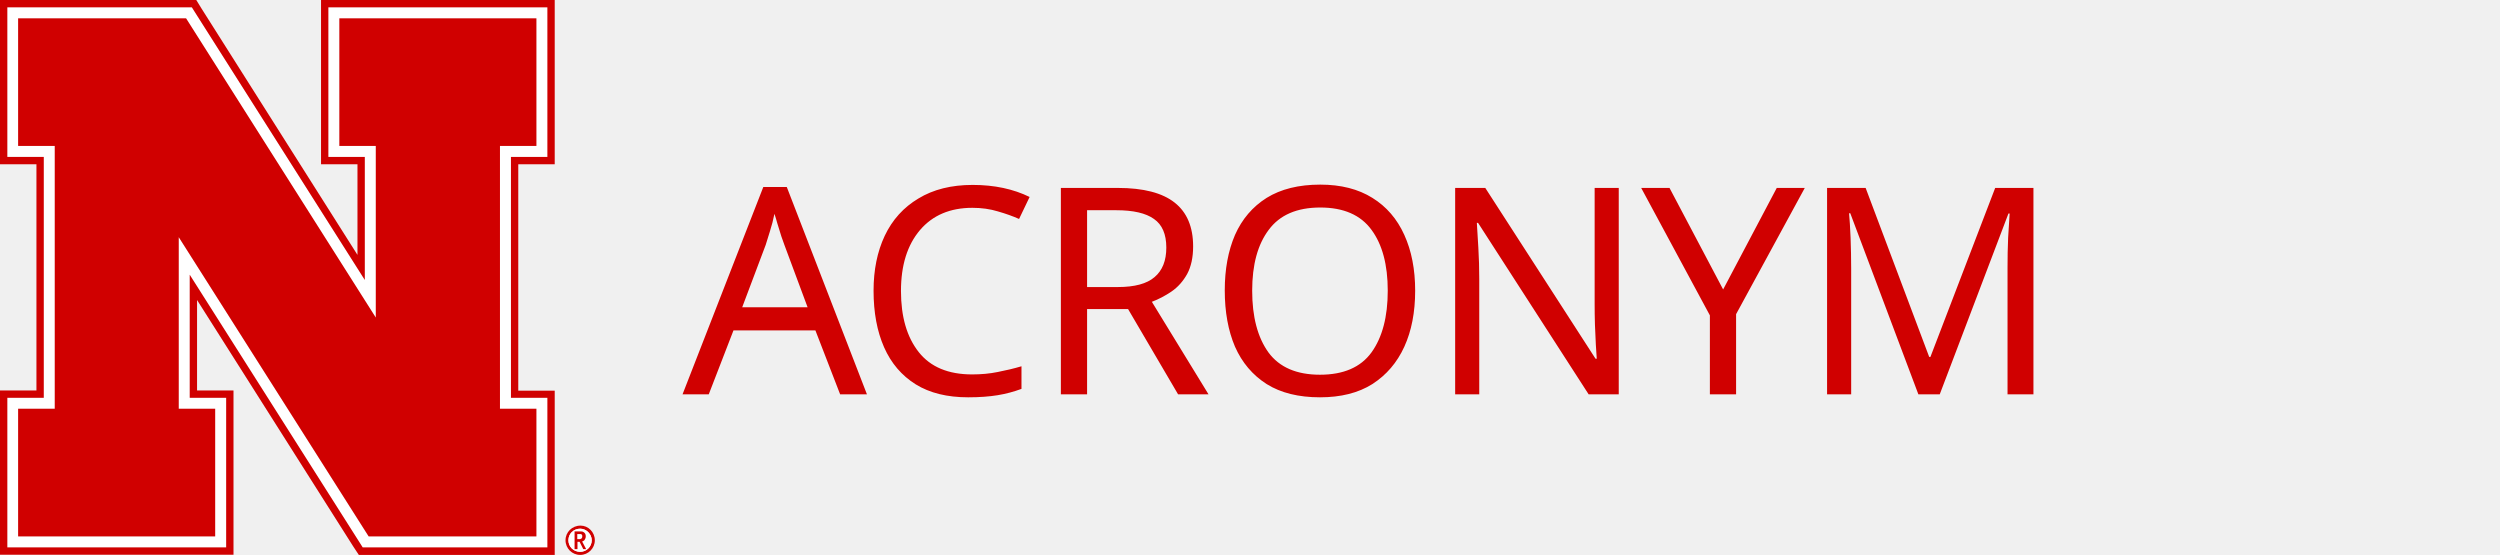
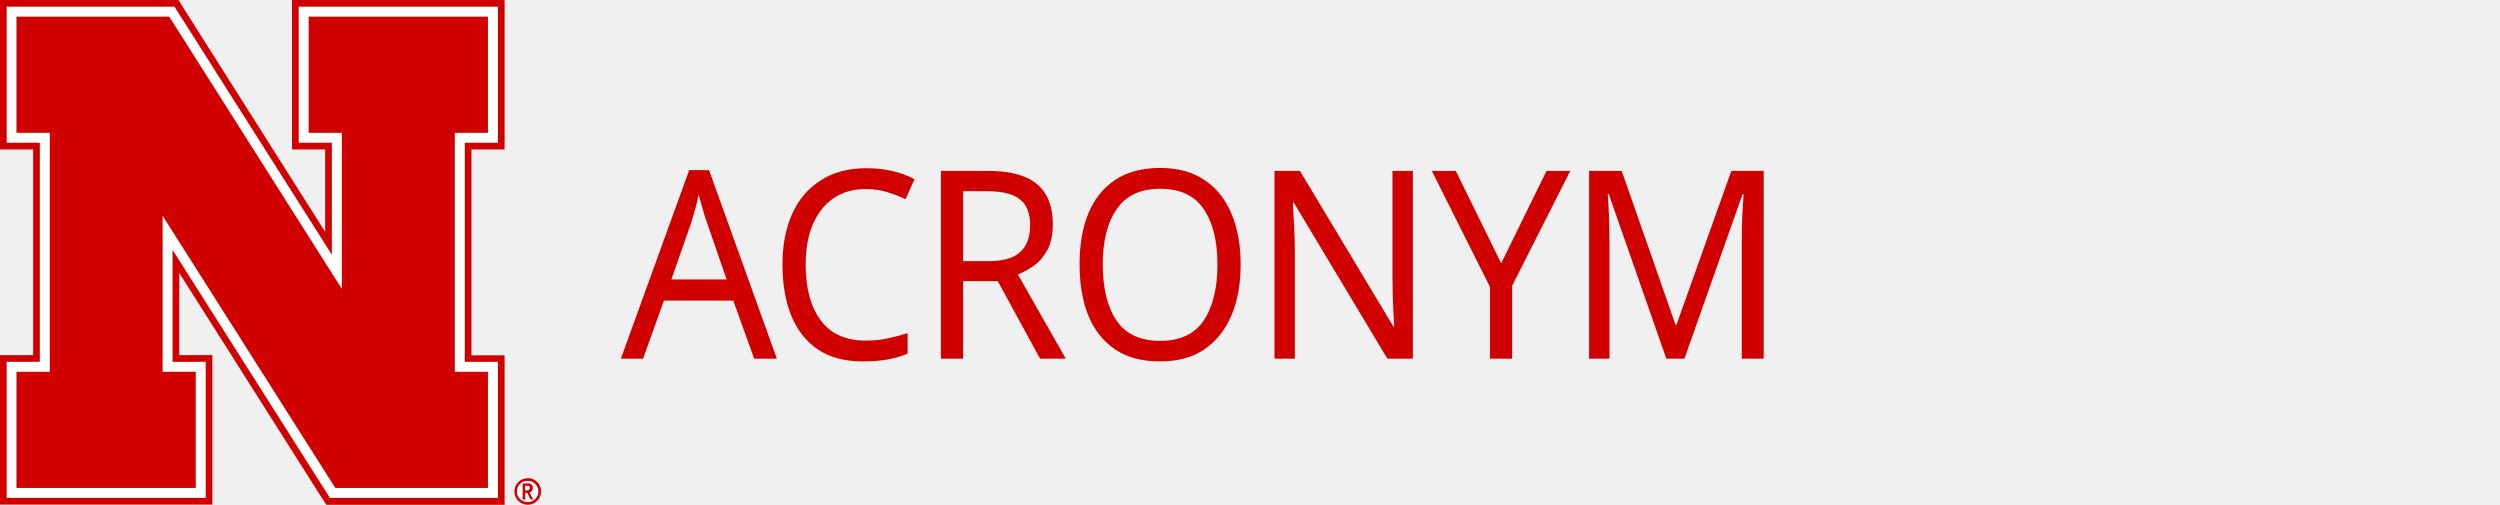
- <svg xmlns="http://www.w3.org/2000/svg" id="a" data-name="h_acronym" viewBox="0 0 129.66 28.77">
+ <svg xmlns="http://www.w3.org/2000/svg" data-name="h_acronym" viewBox="0 0 142.54 28.77">
  <g>
-     <path d="M30.09,28.62c-.34,0-.61-.26-.61-.6s.27-.6,.61-.6c.32,0,.6,.28,.6,.6s-.27,.6-.6,.6m.02-1.36c-.44,0-.78,.34-.78,.76s.34,.76,.76,.76,.76-.34,.76-.76-.34-.76-.74-.76" fill="#d00000" />
-     <path d="M30.09,28.62c-.34,0-.61-.26-.61-.6s.27-.6,.61-.6c.32,0,.6,.28,.6,.6,0,.34-.27,.6-.6,.6" fill="#fff" />
+     <path class="n_main_color" d="M30.09,28.62c-.34,0-.61-.26-.61-.6s.27-.6,.61-.6c.32,0,.6,.28,.6,.6s-.27,.6-.6,.6m.02-1.36c-.44,0-.78,.34-.78,.76s.34,.76,.76,.76,.76-.34,.76-.76-.34-.76-.74-.76" fill="#d00000" />
+     <path class="n_secondary_color" d="M30.09,28.62c-.34,0-.61-.26-.61-.6s.27-.6,.61-.6c.32,0,.6,.28,.6,.6,0,.34-.27,.6-.6,.6" fill="#fff" />
    <g>
-       <path d="M11.16,21.2v6.62H.94v-6.62h1.89V7.57H.94V.95H9.65l9.84,15.52V7.57h-1.89V.95h10.22V7.57h-1.89v13.63h1.89v6.62h-8.71L9.27,12.3v8.9h1.89ZM27.82,.38h-10.79v7.76h1.89v6.38L10.13,.64l-.15-.27H.38v7.76h1.89v12.49H.38v7.76H11.73v-7.76h-1.89v-6.38l8.8,13.88,.17,.27h9.58v-7.76h-1.89V8.14h1.89V.38h-.57Z" fill="#fff" />
-       <polygon points="19.49 16.47 9.65 .95 .94 .95 .94 7.57 2.84 7.57 2.84 21.2 .94 21.2 .94 27.82 11.16 27.82 11.16 21.2 9.27 21.2 9.27 12.3 19.12 27.82 27.82 27.82 27.82 21.2 25.93 21.2 25.93 7.57 27.82 7.57 27.82 .95 17.6 .95 17.6 7.57 19.49 7.57 19.49 16.47" fill="#d00000" />
-       <path d="M28.39,.95v7.19h-1.89v12.49h1.89v7.76h-9.58l-.17-.27L9.84,14.25v6.38h1.89v7.76H.38v-7.76h1.89V8.14H.38V.38H9.95l.17,.27,8.8,13.87v-6.38h-1.89V.38h11.36V.95Zm-.57-.95h-11.17V8.52h1.89v4.7L10.45,.44l-.27-.44H0V8.52H1.89v11.73H0v8.52H12.11v-8.52h-1.89v-4.69l8.1,12.78,.29,.44h10.16v-8.52h-1.89V8.52h1.89V0h-.94Zm2.2,27.96h.07c.07-.02,.11-.05,.11-.15,0-.06-.02-.09-.07-.11h-.19v.26h.08Zm-.23-.4h.27c.11,0,.15,0,.21,.04,.07,.04,.11,.11,.11,.21,0,.08-.02,.13-.06,.19-.02,.04-.05,.04-.11,.08h-.02l.21,.4h-.15l-.19-.38h-.11v.38h-.15v-.91Z" fill="#d00000" />
+       <path class="n_secondary_color" d="M11.16,21.2v6.62H.94v-6.62h1.89V7.57H.94V.95H9.65l9.84,15.52V7.57h-1.89V.95h10.22V7.57h-1.89v13.63h1.89v6.62h-8.71L9.27,12.3v8.9h1.89ZM27.82,.38h-10.79v7.76h1.89v6.38L10.13,.64l-.15-.27H.38v7.76h1.89v12.49H.38v7.76H11.73v-7.76h-1.89v-6.38l8.8,13.88,.17,.27h9.58v-7.76h-1.89V8.14h1.89V.38h-.57Z" fill="#fff" />
+       <polygon class="n_main_color" points="19.49 16.47 9.65 .95 .94 .95 .94 7.57 2.84 7.57 2.84 21.2 .94 21.2 .94 27.82 11.16 27.82 11.16 21.2 9.27 21.2 9.27 12.3 19.12 27.82 27.82 27.82 27.82 21.2 25.93 21.2 25.93 7.57 27.82 7.57 27.82 .95 17.6 .95 17.6 7.57 19.49 7.57 19.49 16.47" fill="#d00000" />
+       <path class="n_main_color" d="M28.39,.95v7.19h-1.89v12.49h1.89v7.76h-9.58l-.17-.27L9.84,14.25v6.38h1.89v7.76H.38v-7.76h1.89V8.14H.38V.38H9.95l.17,.27,8.8,13.87v-6.38h-1.89V.38h11.36V.95Zm-.57-.95h-11.17V8.52h1.89v4.7L10.45,.44l-.27-.44H0V8.52H1.89v11.73H0v8.52H12.11v-8.52h-1.89v-4.69l8.1,12.78,.29,.44h10.16v-8.52h-1.89V8.52h1.89V0h-.94Zm2.2,27.96h.07c.07-.02,.11-.05,.11-.15,0-.06-.02-.09-.07-.11h-.19v.26h.08Zm-.23-.4h.27c.11,0,.15,0,.21,.04,.07,.04,.11,.11,.11,.21,0,.08-.02,.13-.06,.19-.02,.04-.05,.04-.11,.08h-.02l.21,.4h-.15l-.19-.38h-.11v.38h-.15v-.91Z" fill="#d00000" />
    </g>
  </g>
-   <text transform="translate(35.4 20.45)" fill="#d00000" font-family="Oswald-Medium, Oswald" font-size="15" letter-spacing="-.02em">
-     <tspan x="0" y="0" class="acronym_first_line">ACRONYM</tspan>
+   <text class="text_main_color" transform="translate(35.4 20.45) scale(.93 1)" fill="#d00000" font-family="Oswald-Medium, Oswald" font-size="15" letter-spacing="-.02em">
+     <tspan class="acronym_first_line" x="0" y="0">ACRONYM</tspan>
  </text>
</svg>
